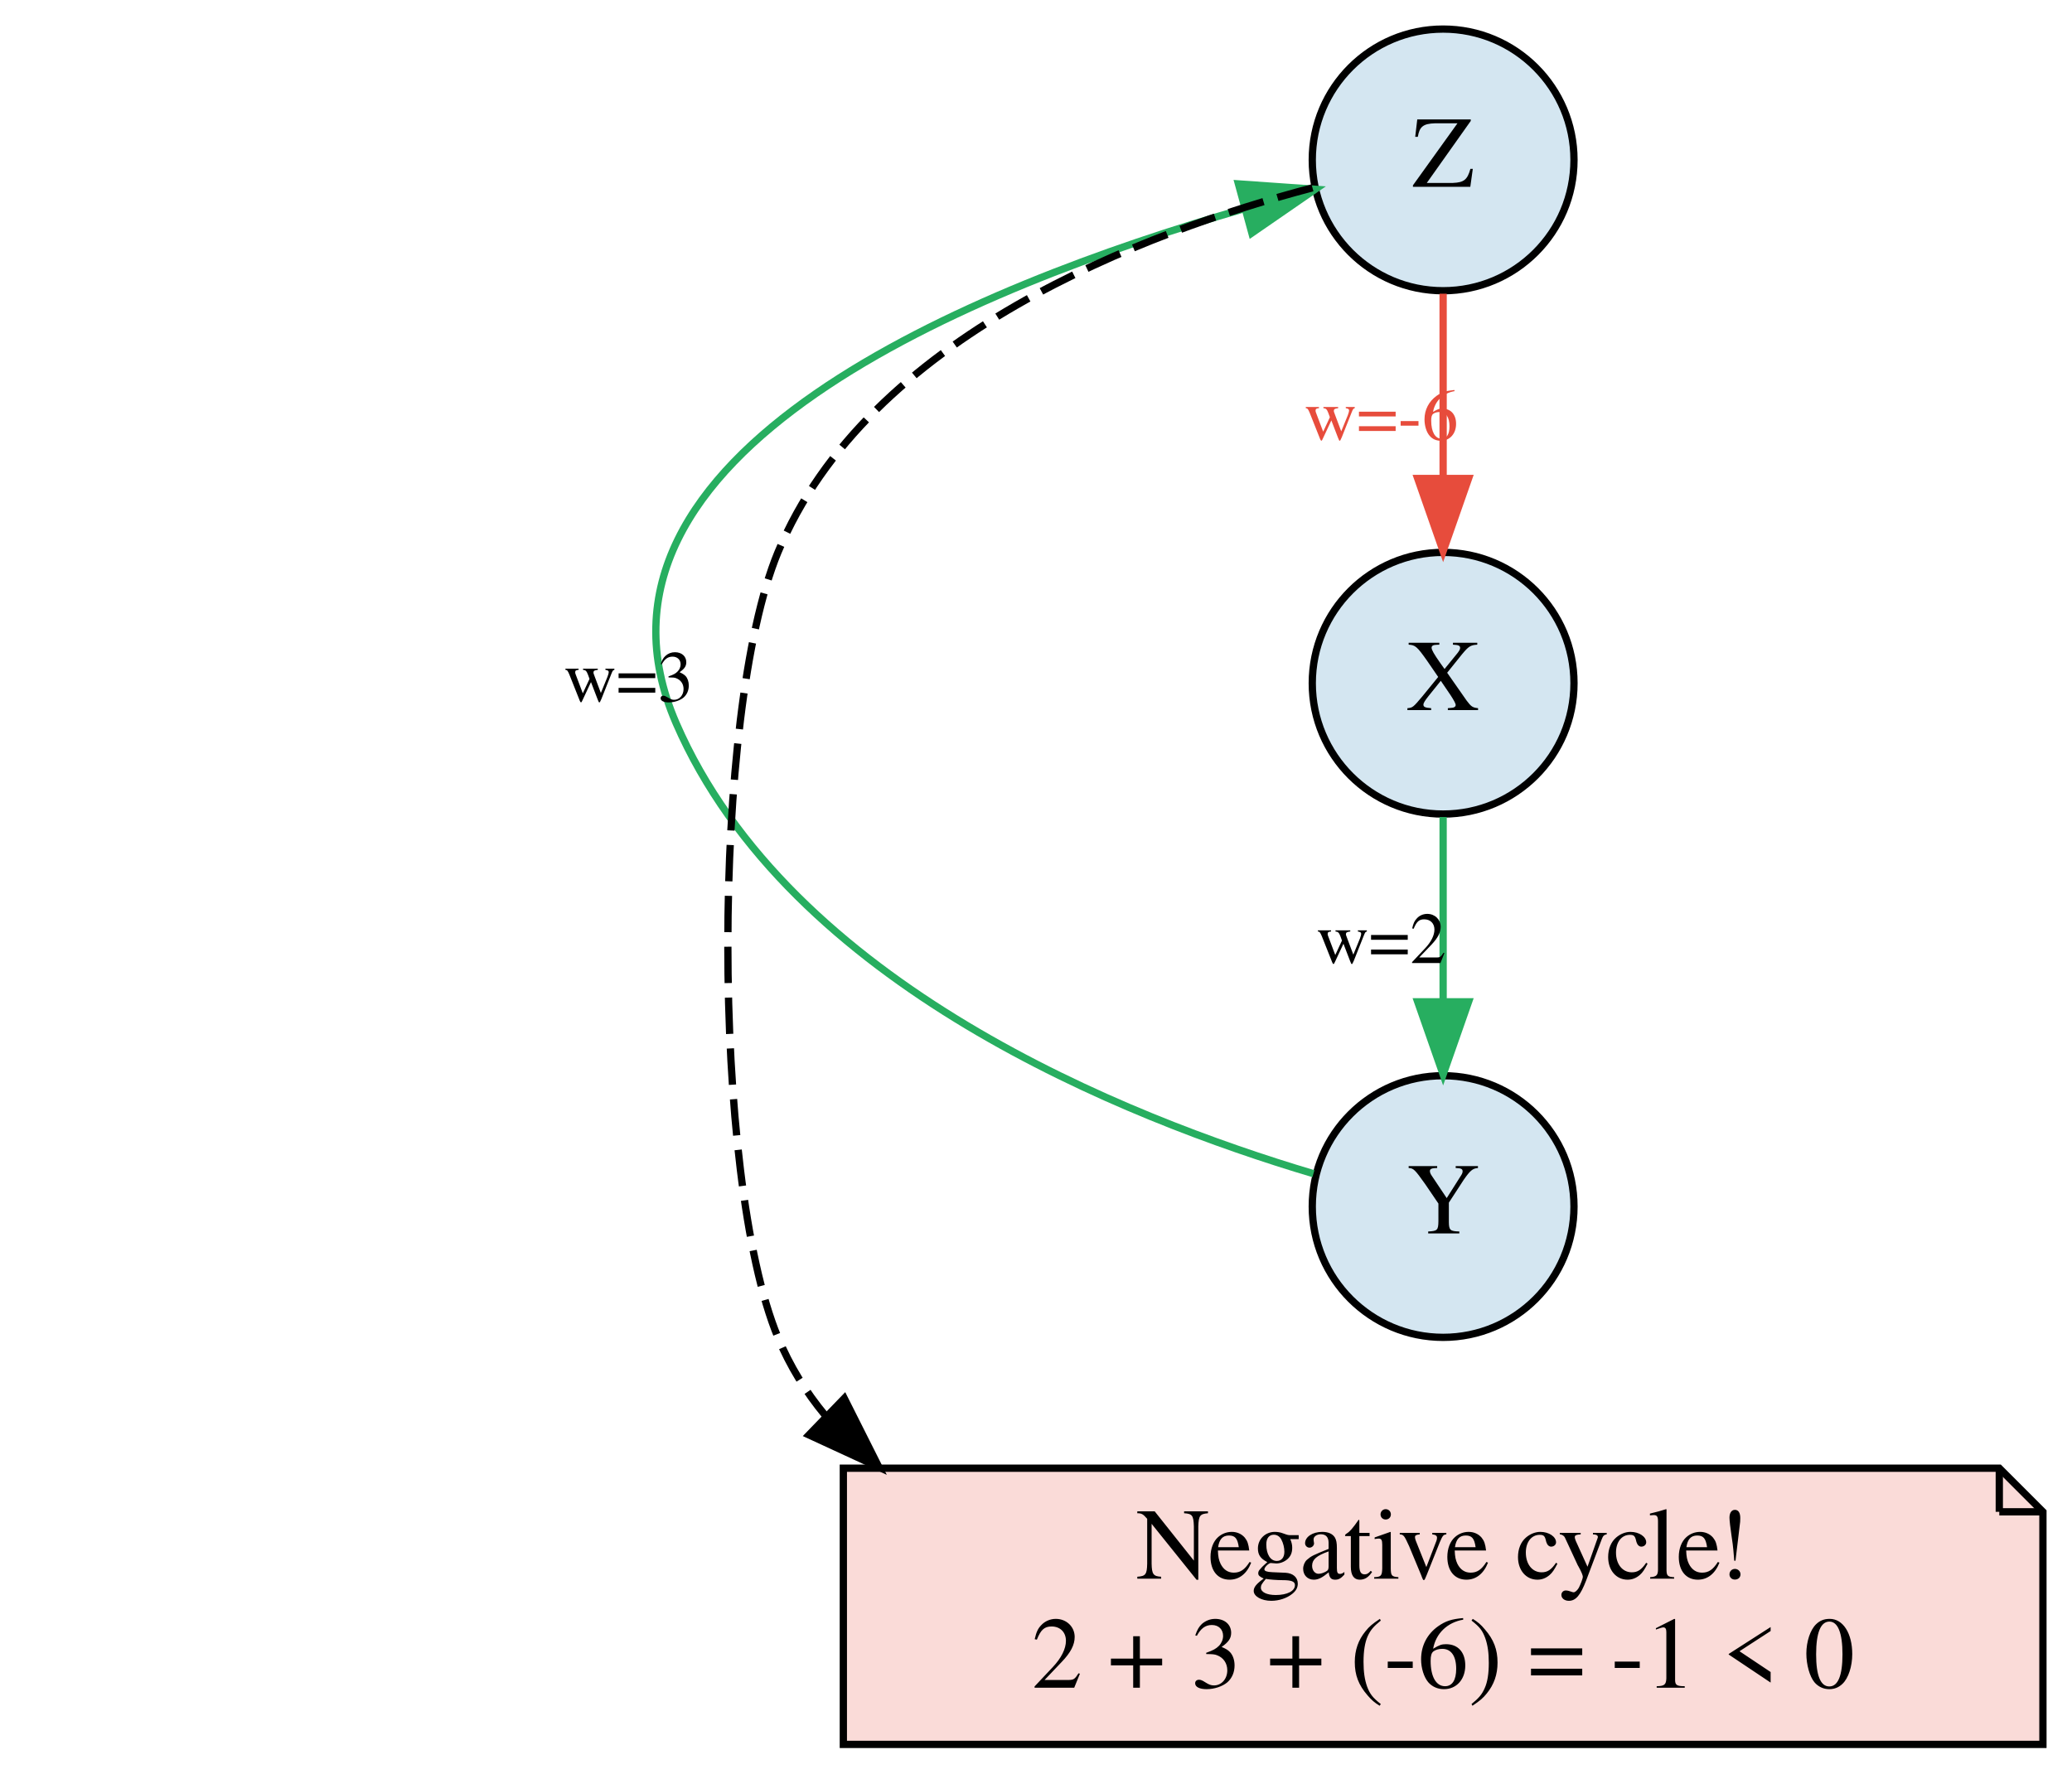
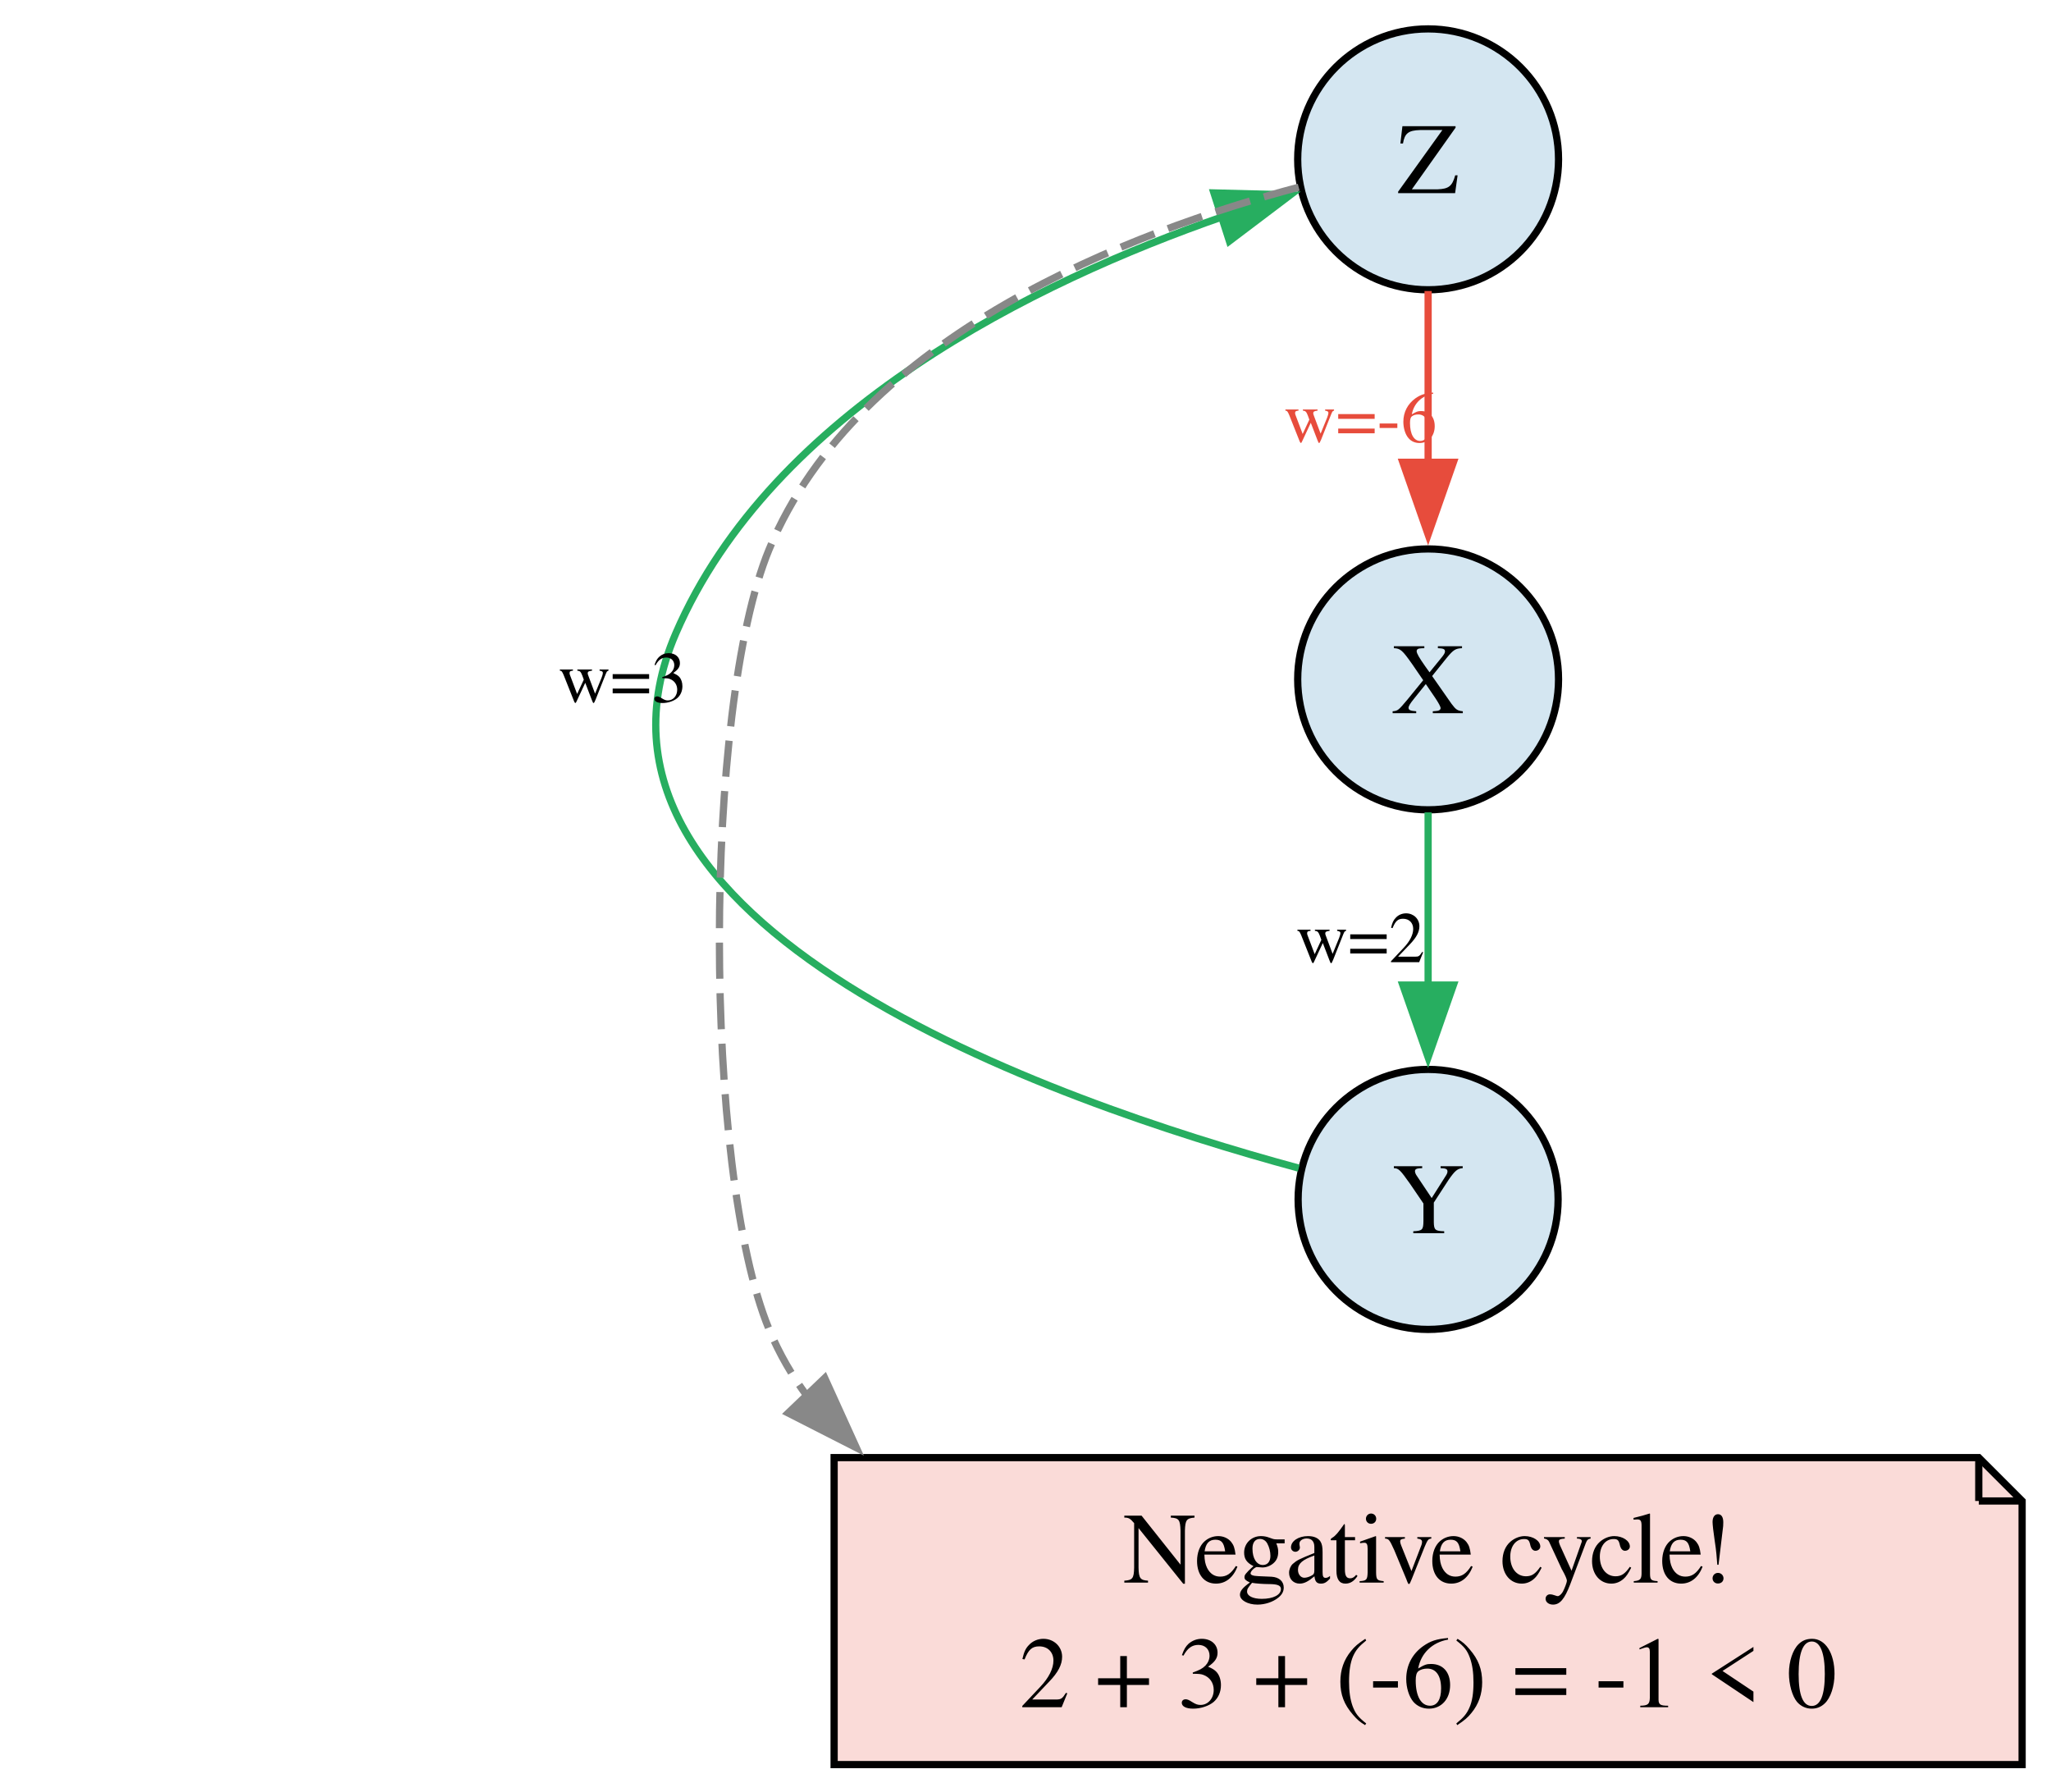
- <svg xmlns="http://www.w3.org/2000/svg" width="285pt" height="244pt" viewBox="0.00 0.00 285.00 244.00">
-   <g id="graph0" class="graph" transform="scale(1 1) rotate(0) translate(4 240)">
+ <svg xmlns="http://www.w3.org/2000/svg" width="284pt" height="248pt" viewBox="0.00 0.00 284.00 248.00">
+   <g id="graph0" class="graph" transform="scale(1 1) rotate(0) translate(4 244.31)">
    <g id="node1" class="node">
-       <ellipse fill="#d4e6f1" stroke="black" cx="194.5" cy="-146" rx="18" ry="18" />
-       <text text-anchor="middle" x="194.5" y="-142.3" font-family="Times,serif" font-size="14.00">X</text>
+       <ellipse fill="#d4e6f1" stroke="black" cx="193.75" cy="-150.25" rx="18.06" ry="18.06" />
+       <text xml:space="preserve" text-anchor="middle" x="193.75" y="-145.57" font-family="Times,serif" font-size="14.00">X</text>
    </g>
    <g id="node2" class="node">
-       <ellipse fill="#d4e6f1" stroke="black" cx="194.5" cy="-74" rx="18" ry="18" />
-       <text text-anchor="middle" x="194.5" y="-70.3" font-family="Times,serif" font-size="14.00">Y</text>
+       <ellipse fill="#d4e6f1" stroke="black" cx="193.75" cy="-78.25" rx="18" ry="18" />
+       <text xml:space="preserve" text-anchor="middle" x="193.75" y="-73.58" font-family="Times,serif" font-size="14.00">Y</text>
    </g>
    <g id="edge1" class="edge">
-       <path fill="none" stroke="#27ae60" d="M194.5,-127.59C194.5,-119.94 194.5,-110.89 194.5,-102.43" />
-       <polygon fill="#27ae60" stroke="#27ae60" points="198,-102.17 194.5,-92.17 191,-102.17 198,-102.17" />
-       <text text-anchor="middle" x="186" y="-107.5" font-family="Times,serif" font-size="10.00">w=2</text>
+       <path fill="none" stroke="#27ae60" d="M193.75,-131.84C193.75,-124.53 193.75,-115.94 193.75,-107.81" />
+       <polygon fill="#27ae60" stroke="#27ae60" points="197.25,-107.93 193.75,-97.93 190.25,-107.93 197.25,-107.93" />
+       <text xml:space="preserve" text-anchor="middle" x="184.38" y="-111.09" font-family="Times,serif" font-size="10.00">w=2</text>
    </g>
    <g id="node3" class="node">
-       <ellipse fill="#d4e6f1" stroke="black" cx="194.5" cy="-218" rx="18" ry="18" />
-       <text text-anchor="middle" x="194.5" y="-214.3" font-family="Times,serif" font-size="14.00">Z</text>
+       <ellipse fill="#d4e6f1" stroke="black" cx="193.75" cy="-222.25" rx="18.06" ry="18.06" />
+       <text xml:space="preserve" text-anchor="middle" x="193.75" y="-217.57" font-family="Times,serif" font-size="14.00">Z</text>
    </g>
    <g id="edge2" class="edge">
-       <path fill="none" stroke="#27ae60" d="M176.66,-78.52C150.88,-86.19 104.6,-104.55 89,-140.5 72.86,-177.69 130.44,-200.68 166.84,-211.2" />
-       <polygon fill="#27ae60" stroke="#27ae60" points="166.34,-214.7 176.91,-213.96 168.19,-207.94 166.34,-214.7" />
-       <text text-anchor="middle" x="82.5" y="-143.5" font-family="Times,serif" font-size="10.00">w=3</text>
+       <path fill="none" stroke="#27ae60" d="M175.84,-82.58C141.68,-91.84 72.08,-116.11 89.58,-156.62 102.95,-187.56 139.37,-205.28 165.37,-214.33" />
+       <polygon fill="#27ae60" stroke="#27ae60" points="164.09,-217.6 174.68,-217.33 166.23,-210.94 164.09,-217.6" />
+       <text xml:space="preserve" text-anchor="middle" x="82.25" y="-147.12" font-family="Times,serif" font-size="10.00">w=3</text>
    </g>
    <g id="edge3" class="edge">
-       <path fill="none" stroke="#e74c3c" d="M194.5,-199.59C194.5,-191.94 194.5,-182.89 194.5,-174.43" />
-       <polygon fill="#e74c3c" stroke="#e74c3c" points="198,-174.17 194.5,-164.17 191,-174.17 198,-174.17" />
-       <text text-anchor="middle" x="186" y="-179.5" font-family="Times,serif" font-size="10.00" fill="#e74c3c">w=-6</text>
+       <path fill="none" stroke="#e74c3c" d="M193.75,-204.02C193.75,-196.78 193.75,-188.26 193.75,-180.16" />
+       <polygon fill="#e74c3c" stroke="#e74c3c" points="197.25,-180.31 193.75,-170.31 190.25,-180.31 197.25,-180.31" />
+       <text xml:space="preserve" text-anchor="middle" x="184.38" y="-183.12" font-family="Times,serif" font-size="10.00" fill="#e74c3c">w=-6</text>
    </g>
    <g id="node4" class="node">
-       <polygon fill="#fadbd8" stroke="black" points="271,-38 112,-38 112,0 277,0 277,-32 271,-38" />
-       <polyline fill="none" stroke="black" points="271,-38 271,-32 " />
-       <polyline fill="none" stroke="black" points="277,-32 271,-32 " />
-       <text text-anchor="middle" x="194.5" y="-22.8" font-family="Times,serif" font-size="14.00">Negative cycle!</text>
-       <text text-anchor="middle" x="194.5" y="-7.8" font-family="Times,serif" font-size="14.00">2 + 3 + (-6) = -1 &lt; 0</text>
+       <polygon fill="#fadbd8" stroke="black" points="270,-42.5 111.5,-42.5 111.5,0 276,0 276,-36.5 270,-42.5" />
+       <polyline fill="none" stroke="black" points="270,-42.5 270,-36.5" />
+       <polyline fill="none" stroke="black" points="276,-36.5 270,-36.5" />
+       <text xml:space="preserve" text-anchor="middle" x="193.75" y="-25.2" font-family="Times,serif" font-size="14.00">Negative cycle!</text>
+       <text xml:space="preserve" text-anchor="middle" x="193.75" y="-7.95" font-family="Times,serif" font-size="14.00">2 + 3 + (-6) = -1 &lt; 0</text>
    </g>
    <g id="edge4" class="edge">
-       <path fill="none" stroke="#000000" stroke-dasharray="5,2" d="M176.53,-214.16C153.58,-208.11 115.35,-193.82 103,-164 93.82,-141.83 93.82,-78.17 103,-56 104.65,-52.02 106.86,-48.46 109.5,-45.28" />
-       <polygon fill="#000000" stroke="#000000" points="112.13,-47.61 116.89,-38.14 107.27,-42.58 112.13,-47.61" />
+       <path fill="none" stroke="#888888" stroke-dasharray="5,2" d="M175.83,-218.39C152.94,-212.32 114.83,-198.01 102.5,-168.25 93.32,-146.08 93.32,-82.42 102.5,-60.25 103.91,-56.86 105.71,-53.76 107.83,-50.93" />
+       <polygon fill="#888888" stroke="#888888" points="110.2,-53.52 114.58,-43.87 105.14,-48.68 110.2,-53.52" />
    </g>
  </g>
</svg>
